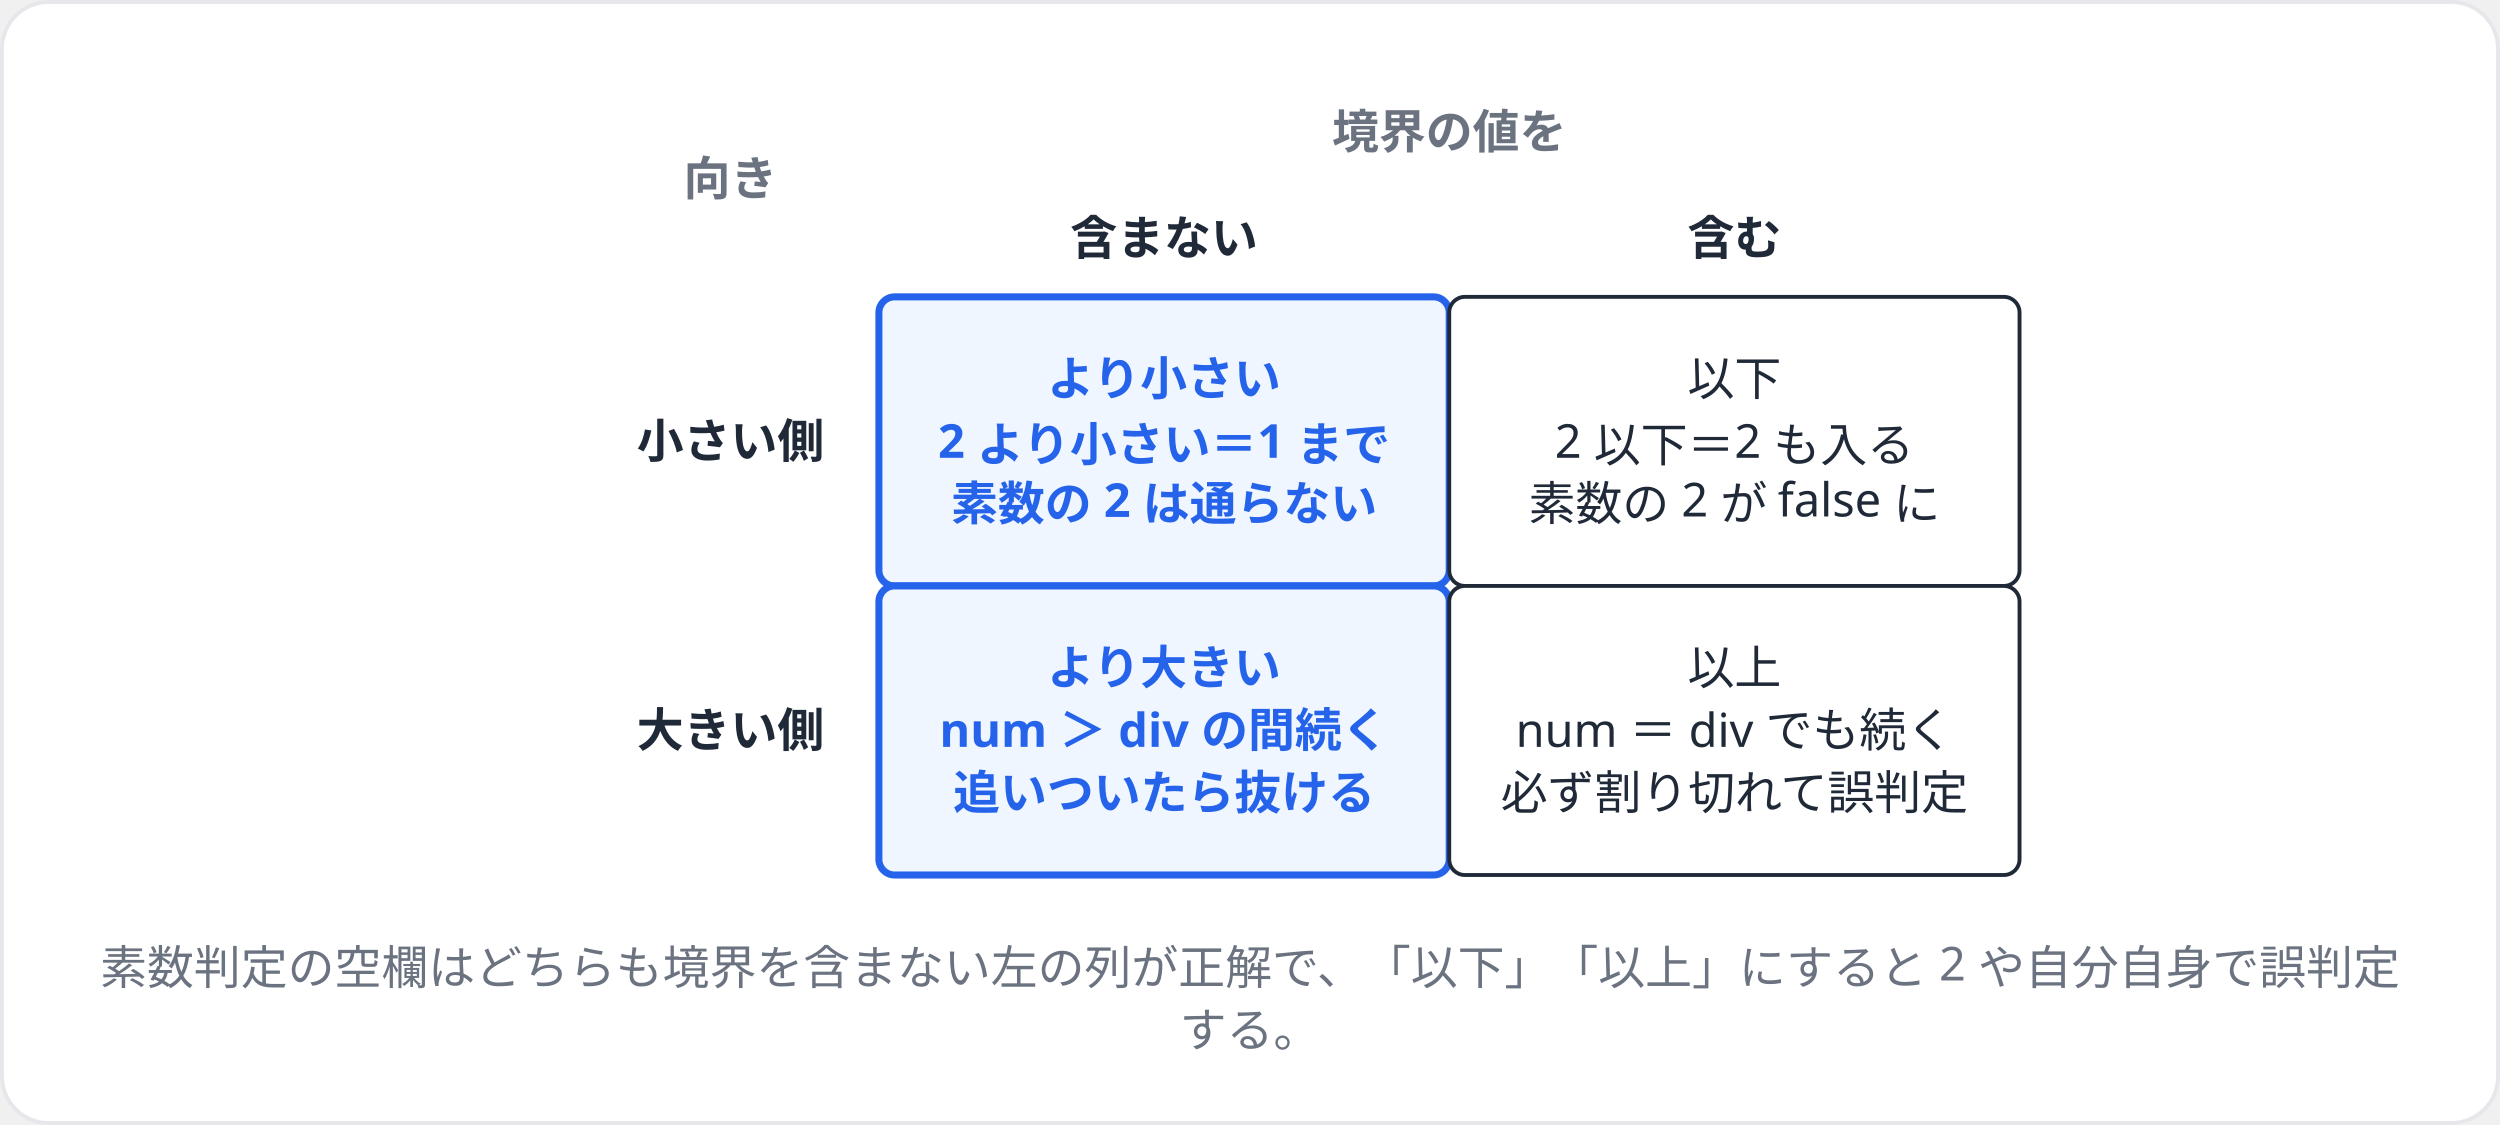
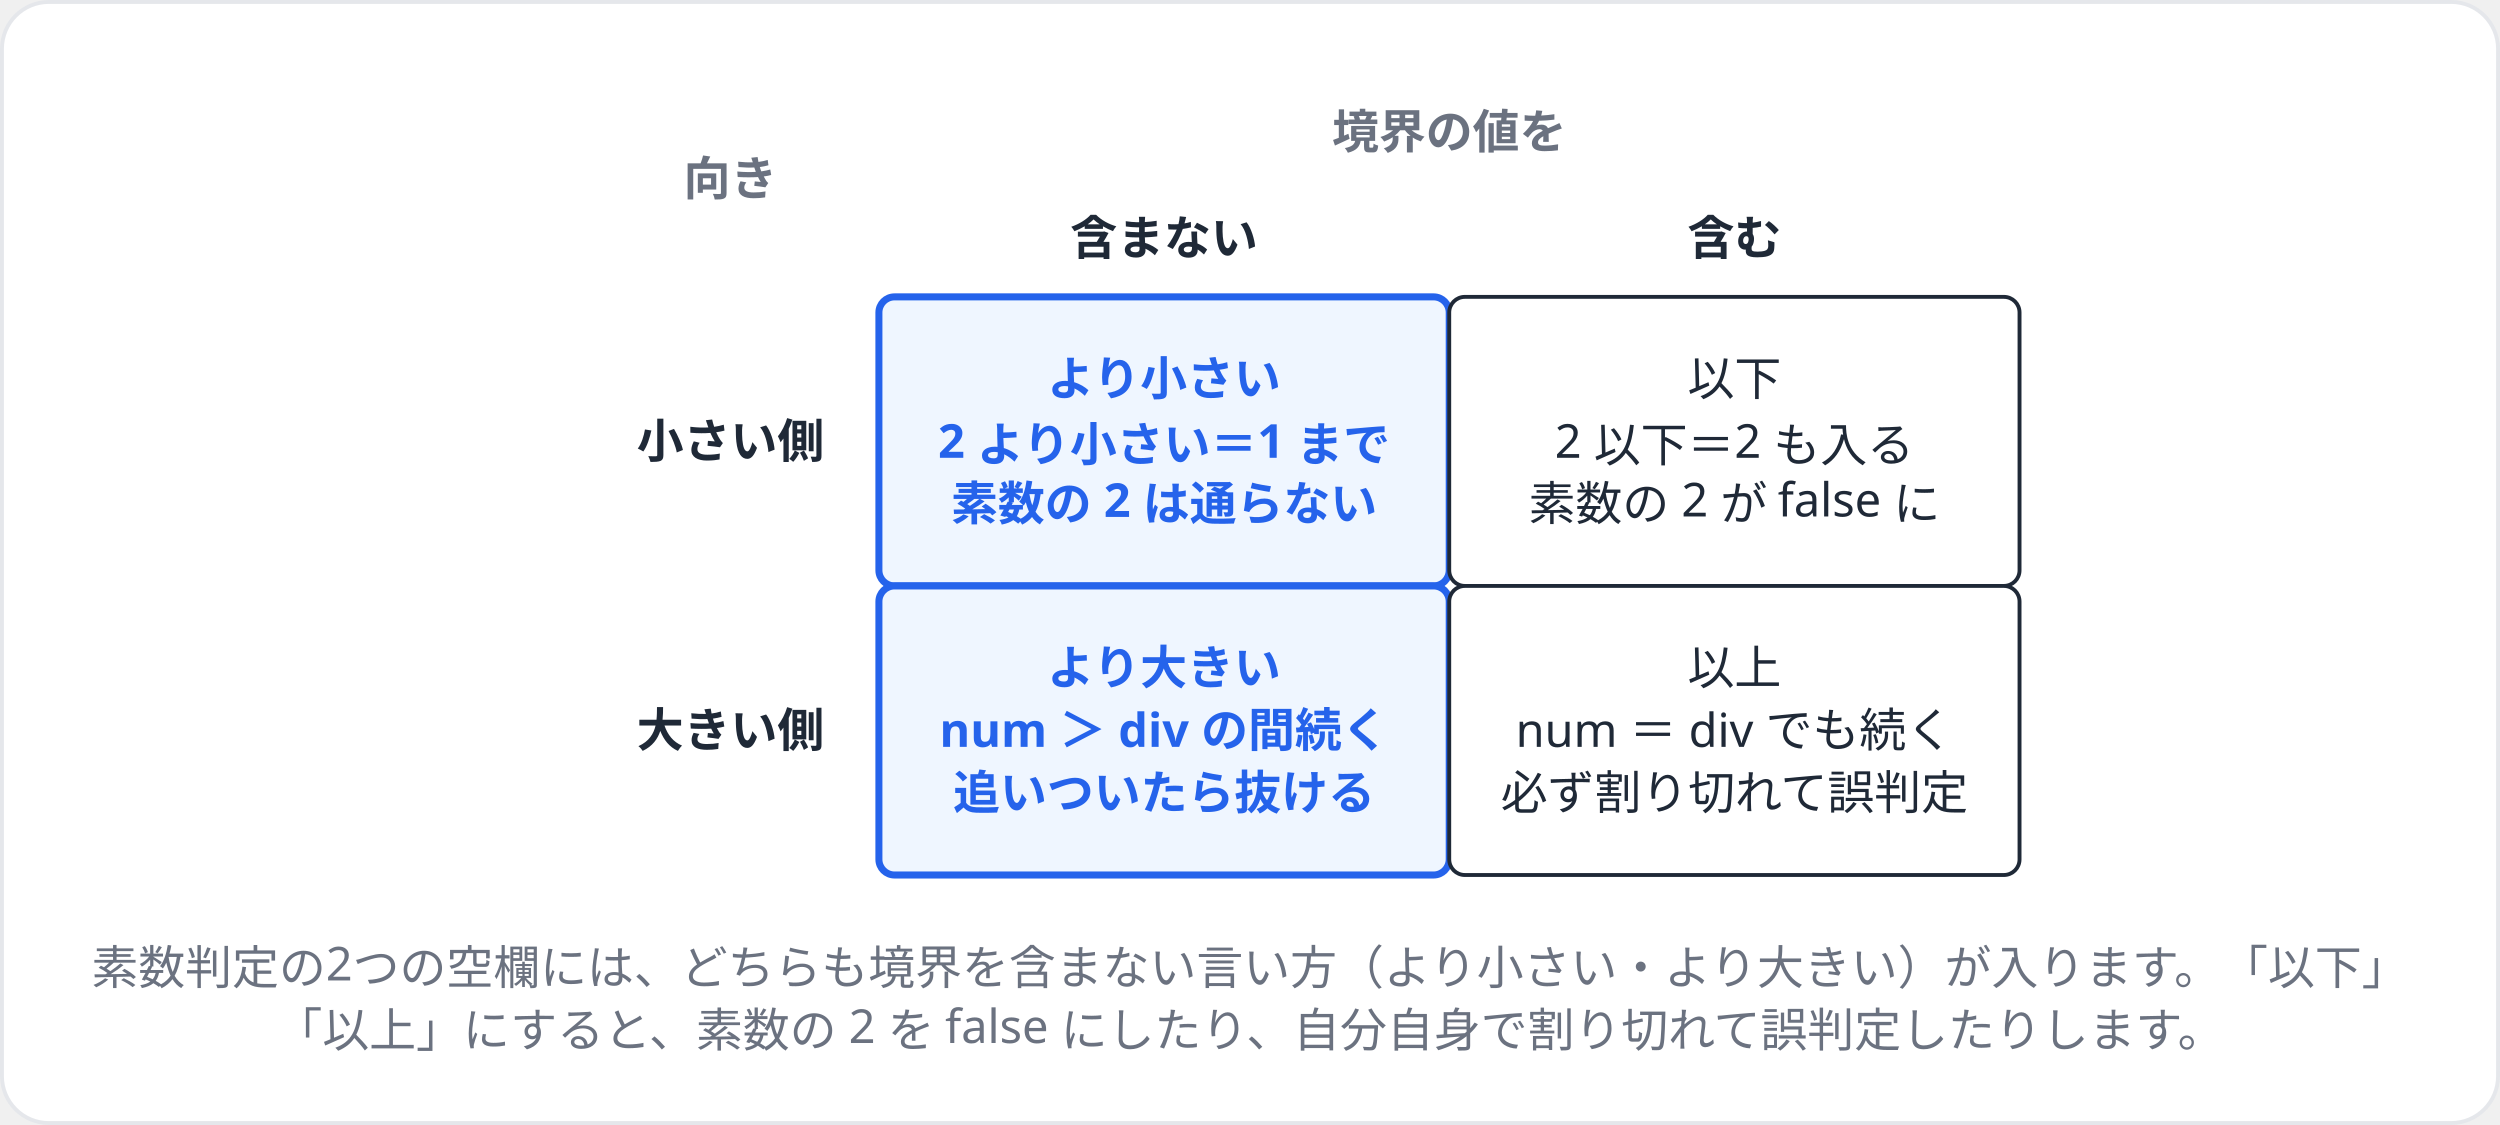
<svg xmlns="http://www.w3.org/2000/svg" width="640" height="288" viewBox="0 0 640 288" role="img">
  <rect x="0.5" y="0.5" width="639" height="287" rx="12" fill="#ffffff" stroke="#e5e7eb" stroke-width="1" />
  <g transform="translate(123 20)">
    <text x="248" y="18" font-family="Hiragino Sans, Hiragino Kaku Gothic ProN, Noto Sans JP, Yu Gothic, Meiryo, sans-serif" font-size="12" fill="#6b7280" text-anchor="middle" font-weight="600">境界の値を</text>
    <text x="64" y="30" font-family="Hiragino Sans, Hiragino Kaku Gothic ProN, Noto Sans JP, Yu Gothic, Meiryo, sans-serif" font-size="12" fill="#6b7280" text-anchor="middle" font-weight="600">向き</text>
    <text x="175" y="45.2" font-family="Hiragino Sans, Hiragino Kaku Gothic ProN, Noto Sans JP, Yu Gothic, Meiryo, sans-serif" font-size="12" fill="#1f2937" text-anchor="middle" font-weight="600">含まない</text>
    <text x="321" y="45.2" font-family="Hiragino Sans, Hiragino Kaku Gothic ProN, Noto Sans JP, Yu Gothic, Meiryo, sans-serif" font-size="12" fill="#1f2937" text-anchor="middle" font-weight="600">含む</text>
    <text x="64" y="97.2" font-family="Hiragino Sans, Hiragino Kaku Gothic ProN, Noto Sans JP, Yu Gothic, Meiryo, sans-serif" font-size="12" fill="#1f2937" text-anchor="middle" font-weight="600">小さい側</text>
    <text x="64" y="171.2" font-family="Hiragino Sans, Hiragino Kaku Gothic ProN, Noto Sans JP, Yu Gothic, Meiryo, sans-serif" font-size="12" fill="#1f2937" text-anchor="middle" font-weight="600">大きい側</text>
    <rect x="102" y="56" width="146" height="74" rx="4" fill="#eff6ff" stroke="#2563eb" stroke-width="1.8" />
    <text x="175" y="81.2" font-family="Hiragino Sans, Hiragino Kaku Gothic ProN, Noto Sans JP, Yu Gothic, Meiryo, sans-serif" font-size="12" fill="#2563eb" text-anchor="middle" font-weight="600">より小さい</text>
    <text x="175" y="97.2" font-family="Hiragino Sans, Hiragino Kaku Gothic ProN, Noto Sans JP, Yu Gothic, Meiryo, sans-serif" font-size="12" fill="#2563eb" text-anchor="middle" font-weight="600">2 より小さい＝1 まで</text>
    <text x="175" y="113.2" font-family="Hiragino Sans, Hiragino Kaku Gothic ProN, Noto Sans JP, Yu Gothic, Meiryo, sans-serif" font-size="12" fill="#2563eb" text-anchor="middle" font-weight="600">素数の 2 は通らない</text>
    <rect x="248" y="56" width="146" height="74" rx="4" fill="#ffffff" stroke="#1f2937" stroke-width="1" />
    <text x="321" y="81.2" font-family="Hiragino Sans, Hiragino Kaku Gothic ProN, Noto Sans JP, Yu Gothic, Meiryo, sans-serif" font-size="12" fill="#1f2937" text-anchor="middle">以下</text>
    <text x="321" y="97.2" font-family="Hiragino Sans, Hiragino Kaku Gothic ProN, Noto Sans JP, Yu Gothic, Meiryo, sans-serif" font-size="12" fill="#1f2937" text-anchor="middle">2 以下＝2 も入る</text>
    <text x="321" y="113.2" font-family="Hiragino Sans, Hiragino Kaku Gothic ProN, Noto Sans JP, Yu Gothic, Meiryo, sans-serif" font-size="12" fill="#1f2937" text-anchor="middle">素数の 2 が false に</text>
    <rect x="102" y="130" width="146" height="74" rx="4" fill="#eff6ff" stroke="#2563eb" stroke-width="1.8" />
    <text x="175" y="155.2" font-family="Hiragino Sans, Hiragino Kaku Gothic ProN, Noto Sans JP, Yu Gothic, Meiryo, sans-serif" font-size="12" fill="#2563eb" text-anchor="middle" font-weight="600">より大きい</text>
    <text x="175" y="171.2" font-family="Hiragino Sans, Hiragino Kaku Gothic ProN, Noto Sans JP, Yu Gothic, Meiryo, sans-serif" font-size="12" fill="#2563eb" text-anchor="middle" font-weight="600">num ＞ div の間続く</text>
    <text x="175" y="187.2" font-family="Hiragino Sans, Hiragino Kaku Gothic ProN, Noto Sans JP, Yu Gothic, Meiryo, sans-serif" font-size="12" fill="#2563eb" text-anchor="middle" font-weight="600">追いついたら抜ける</text>
    <rect x="248" y="130" width="146" height="74" rx="4" fill="#ffffff" stroke="#1f2937" stroke-width="1" />
    <text x="321" y="155.2" font-family="Hiragino Sans, Hiragino Kaku Gothic ProN, Noto Sans JP, Yu Gothic, Meiryo, sans-serif" font-size="12" fill="#1f2937" text-anchor="middle">以上</text>
    <text x="321" y="171.2" font-family="Hiragino Sans, Hiragino Kaku Gothic ProN, Noto Sans JP, Yu Gothic, Meiryo, sans-serif" font-size="12" fill="#1f2937" text-anchor="middle">num ＝ div でも続く</text>
    <text x="321" y="187.2" font-family="Hiragino Sans, Hiragino Kaku Gothic ProN, Noto Sans JP, Yu Gothic, Meiryo, sans-serif" font-size="12" fill="#1f2937" text-anchor="middle">必ず割り切れて誤判定</text>
  </g>
-   <text x="320" y="252" font-family="Hiragino Sans, Hiragino Kaku Gothic ProN, Noto Sans JP, Yu Gothic, Meiryo, sans-serif" font-size="12" fill="#6b7280" text-anchor="middle">素数判定の空欄はどちらも境界を含まない左の列が正解で、「以下」「以上」にすると 2 や自分自身で誤判定</text>
-   <text x="320" y="268" font-family="Hiragino Sans, Hiragino Kaku Gothic ProN, Noto Sans JP, Yu Gothic, Meiryo, sans-serif" font-size="12" fill="#6b7280" text-anchor="middle">する。</text>
+   <text x="320" y="252" font-family="Hiragino Sans, Hiragino Kaku Gothic ProN, Noto Sans JP, Yu Gothic, Meiryo, sans-serif" font-size="12" fill="#6b7280" text-anchor="middle">素数判定の2つの空欄には、どちらも境界を含まない言い方（より小さい・より大きい）が入ります。「以下」</text>
+   <text x="320" y="268" font-family="Hiragino Sans, Hiragino Kaku Gothic ProN, Noto Sans JP, Yu Gothic, Meiryo, sans-serif" font-size="12" fill="#6b7280" text-anchor="middle">「以上」にすると、素数の 2 を false にしたり、自分自身で割り切れて誤判定したりします。</text>
</svg>
